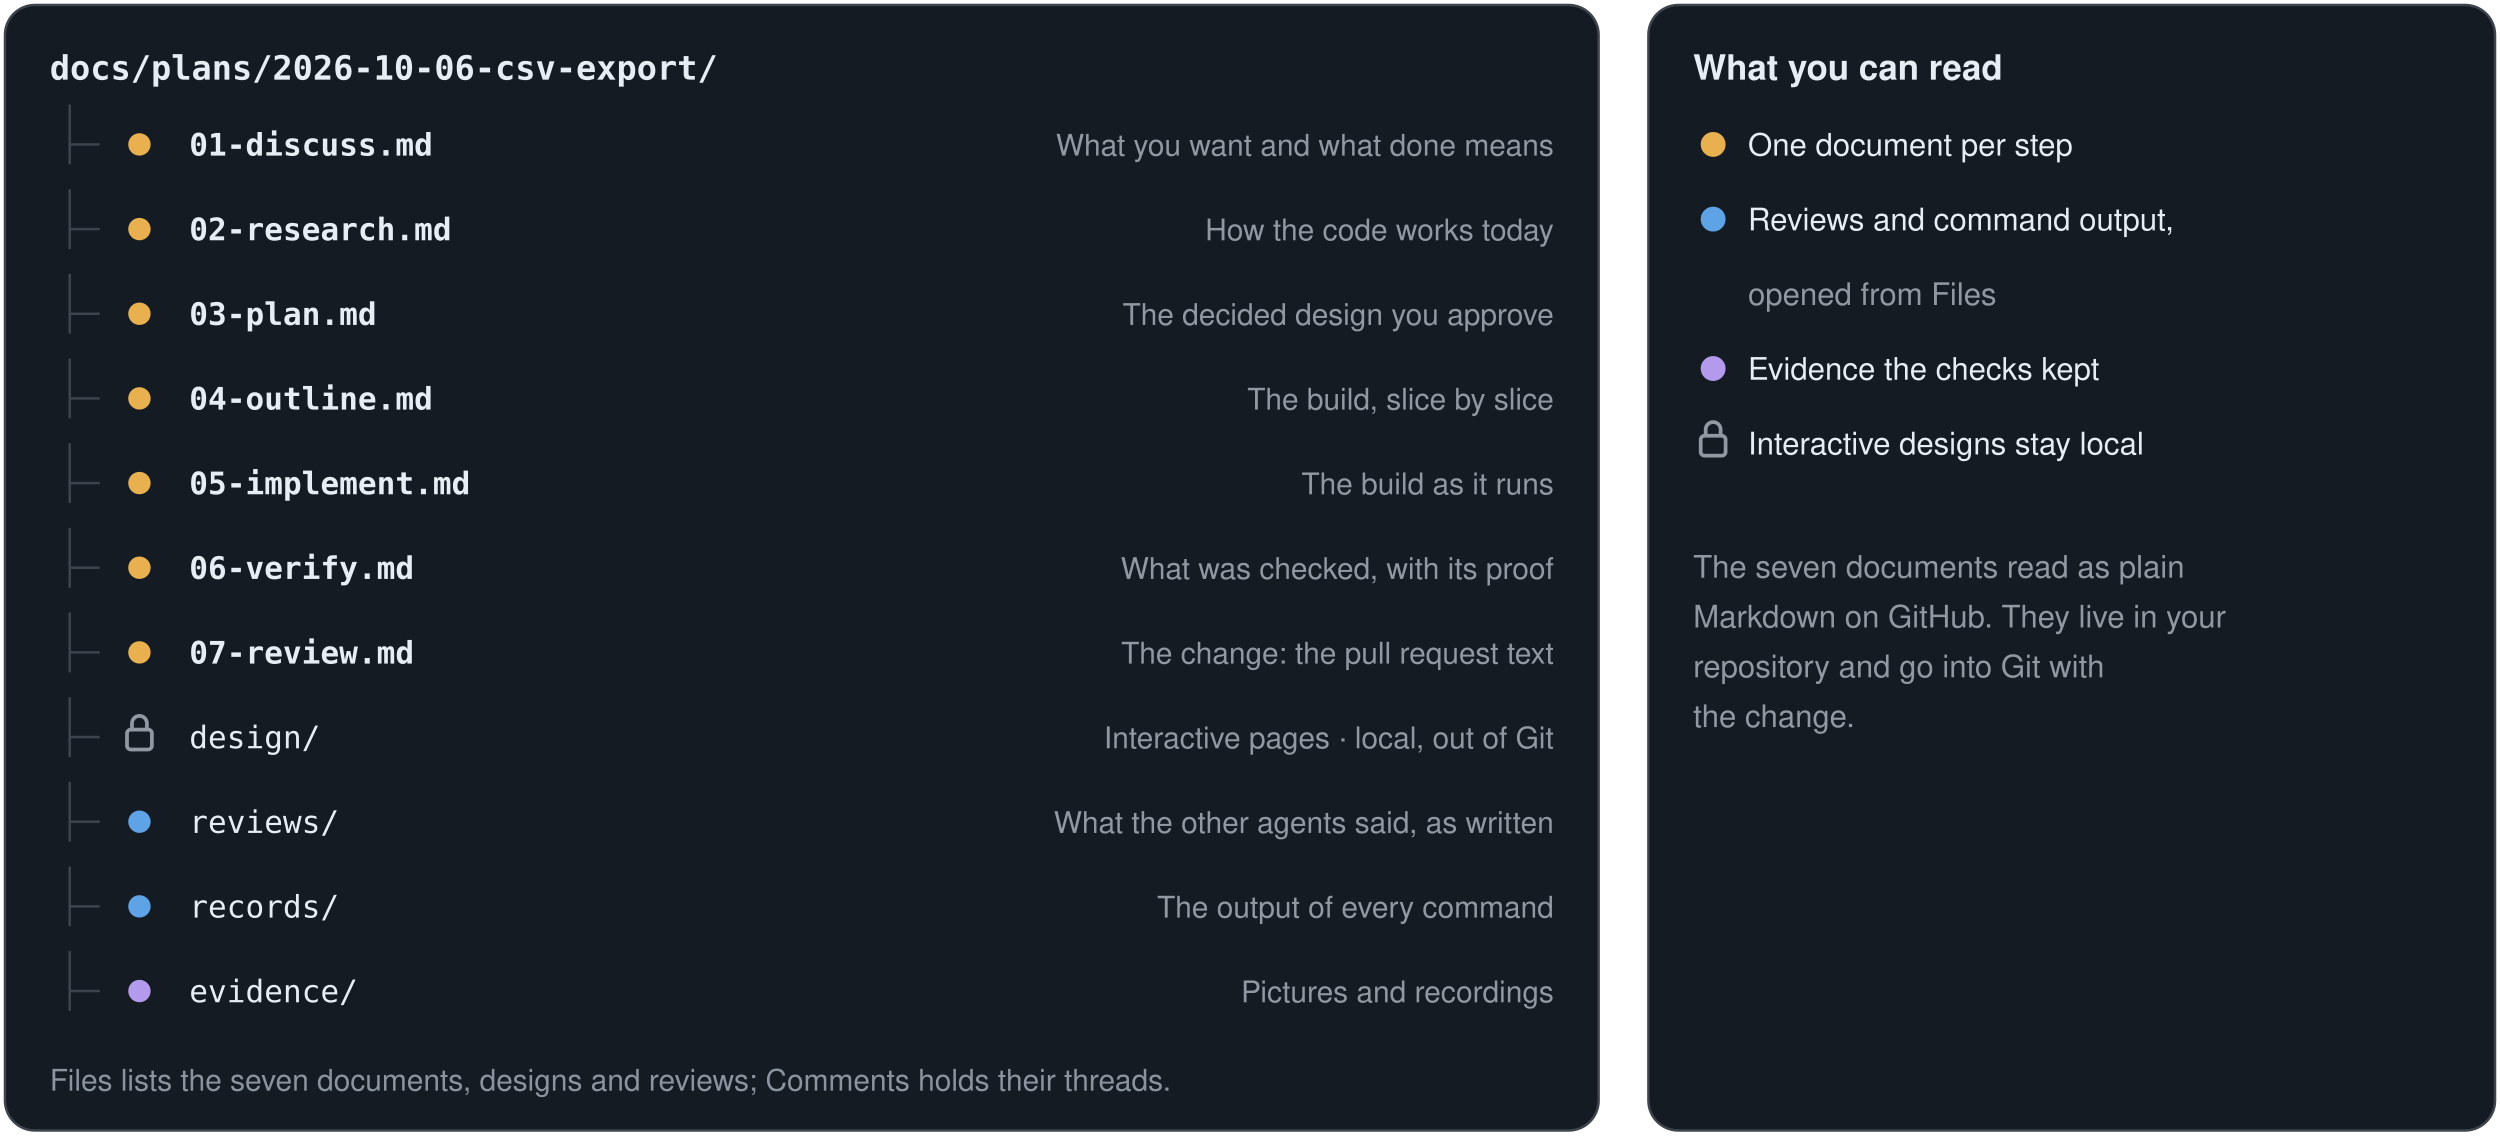
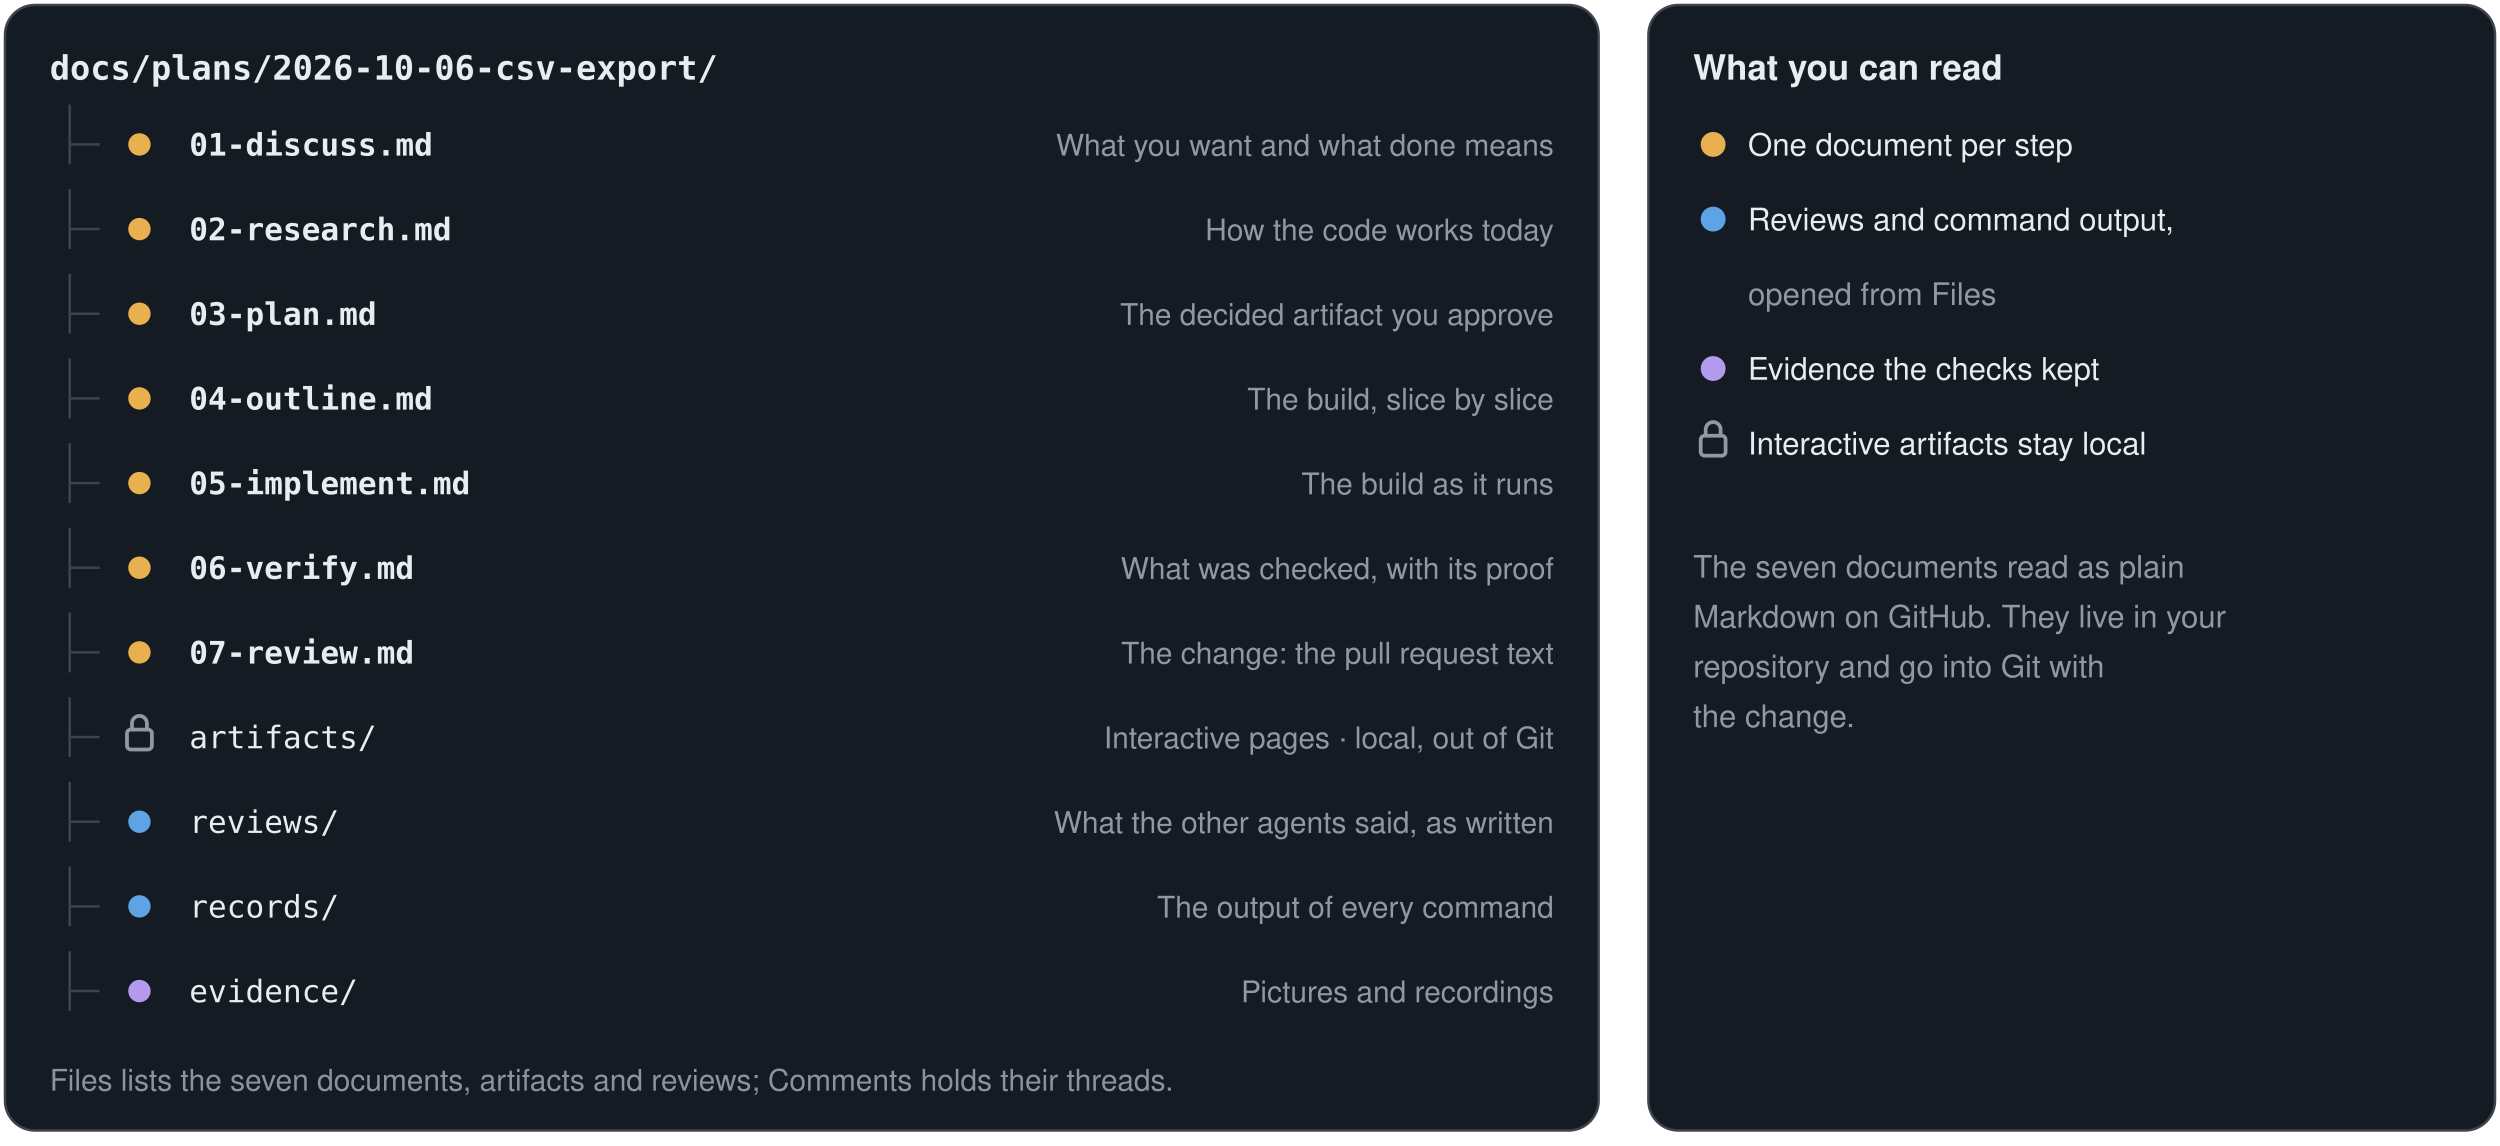
- <svg xmlns="http://www.w3.org/2000/svg" style="background:#0d1117" width="1004" height="460" viewBox="-2 -2 1004 460" role="img" aria-label="A task folder in docs/plans: seven documents, one per step, local interactive designs out of Git, reviews, command output and evidence. Files lists documents, designs and reviews">
+ <svg xmlns="http://www.w3.org/2000/svg" style="background:#0d1117" width="1004" height="460" viewBox="-2 -2 1004 460" role="img" aria-label="A task folder in docs/plans: seven documents, one per step, local interactive artifacts out of Git, reviews, command output and evidence. Files lists documents, artifacts and reviews">
  <rect x="0" y="0" width="640" height="452" rx="12" fill="#151b23" stroke="#3d444d" stroke-width="1" />
  <text x="18" y="30" font-family="ui-monospace, SFMono-Regular, Menlo, Consolas, monospace" font-size="13.5" font-weight="700" fill="#e6edf3" text-anchor="start">docs/plans/2026-10-06-csv-export/</text>
  <line x1="26" y1="40" x2="26" y2="64" stroke="#3d444d" />
  <line x1="26" y1="56" x2="38" y2="56" stroke="#3d444d" />
  <circle cx="54" cy="56" r="4.5" fill="#e8b04f" />
  <text x="74" y="60.5" font-family="ui-monospace, SFMono-Regular, Menlo, Consolas, monospace" font-size="12.5" font-weight="600" fill="#e6edf3" text-anchor="start">01-discuss.md</text>
  <text x="622" y="60.5" font-family="-apple-system, BlinkMacSystemFont, 'Segoe UI', 'Helvetica Neue', Helvetica, Arial, sans-serif" font-size="12" font-weight="400" fill="#9198a1" text-anchor="end">What you want and what done means</text>
  <line x1="26" y1="74" x2="26" y2="98" stroke="#3d444d" />
  <line x1="26" y1="90" x2="38" y2="90" stroke="#3d444d" />
  <circle cx="54" cy="90" r="4.5" fill="#e8b04f" />
  <text x="74" y="94.5" font-family="ui-monospace, SFMono-Regular, Menlo, Consolas, monospace" font-size="12.5" font-weight="600" fill="#e6edf3" text-anchor="start">02-research.md</text>
  <text x="622" y="94.5" font-family="-apple-system, BlinkMacSystemFont, 'Segoe UI', 'Helvetica Neue', Helvetica, Arial, sans-serif" font-size="12" font-weight="400" fill="#9198a1" text-anchor="end">How the code works today</text>
  <line x1="26" y1="108" x2="26" y2="132" stroke="#3d444d" />
  <line x1="26" y1="124" x2="38" y2="124" stroke="#3d444d" />
  <circle cx="54" cy="124" r="4.5" fill="#e8b04f" />
  <text x="74" y="128.5" font-family="ui-monospace, SFMono-Regular, Menlo, Consolas, monospace" font-size="12.5" font-weight="600" fill="#e6edf3" text-anchor="start">03-plan.md</text>
-   <text x="622" y="128.5" font-family="-apple-system, BlinkMacSystemFont, 'Segoe UI', 'Helvetica Neue', Helvetica, Arial, sans-serif" font-size="12" font-weight="400" fill="#9198a1" text-anchor="end">The decided design you approve</text>
+   <text x="622" y="128.5" font-family="-apple-system, BlinkMacSystemFont, 'Segoe UI', 'Helvetica Neue', Helvetica, Arial, sans-serif" font-size="12" font-weight="400" fill="#9198a1" text-anchor="end">The decided artifact you approve</text>
  <line x1="26" y1="142" x2="26" y2="166" stroke="#3d444d" />
  <line x1="26" y1="158" x2="38" y2="158" stroke="#3d444d" />
  <circle cx="54" cy="158" r="4.5" fill="#e8b04f" />
  <text x="74" y="162.5" font-family="ui-monospace, SFMono-Regular, Menlo, Consolas, monospace" font-size="12.5" font-weight="600" fill="#e6edf3" text-anchor="start">04-outline.md</text>
  <text x="622" y="162.5" font-family="-apple-system, BlinkMacSystemFont, 'Segoe UI', 'Helvetica Neue', Helvetica, Arial, sans-serif" font-size="12" font-weight="400" fill="#9198a1" text-anchor="end">The build, slice by slice</text>
  <line x1="26" y1="176" x2="26" y2="200" stroke="#3d444d" />
  <line x1="26" y1="192" x2="38" y2="192" stroke="#3d444d" />
  <circle cx="54" cy="192" r="4.5" fill="#e8b04f" />
  <text x="74" y="196.5" font-family="ui-monospace, SFMono-Regular, Menlo, Consolas, monospace" font-size="12.5" font-weight="600" fill="#e6edf3" text-anchor="start">05-implement.md</text>
  <text x="622" y="196.5" font-family="-apple-system, BlinkMacSystemFont, 'Segoe UI', 'Helvetica Neue', Helvetica, Arial, sans-serif" font-size="12" font-weight="400" fill="#9198a1" text-anchor="end">The build as it runs</text>
  <line x1="26" y1="210" x2="26" y2="234" stroke="#3d444d" />
  <line x1="26" y1="226" x2="38" y2="226" stroke="#3d444d" />
  <circle cx="54" cy="226" r="4.5" fill="#e8b04f" />
  <text x="74" y="230.5" font-family="ui-monospace, SFMono-Regular, Menlo, Consolas, monospace" font-size="12.5" font-weight="600" fill="#e6edf3" text-anchor="start">06-verify.md</text>
  <text x="622" y="230.5" font-family="-apple-system, BlinkMacSystemFont, 'Segoe UI', 'Helvetica Neue', Helvetica, Arial, sans-serif" font-size="12" font-weight="400" fill="#9198a1" text-anchor="end">What was checked, with its proof</text>
  <line x1="26" y1="244" x2="26" y2="268" stroke="#3d444d" />
  <line x1="26" y1="260" x2="38" y2="260" stroke="#3d444d" />
  <circle cx="54" cy="260" r="4.5" fill="#e8b04f" />
  <text x="74" y="264.5" font-family="ui-monospace, SFMono-Regular, Menlo, Consolas, monospace" font-size="12.5" font-weight="600" fill="#e6edf3" text-anchor="start">07-review.md</text>
  <text x="622" y="264.5" font-family="-apple-system, BlinkMacSystemFont, 'Segoe UI', 'Helvetica Neue', Helvetica, Arial, sans-serif" font-size="12" font-weight="400" fill="#9198a1" text-anchor="end">The change: the pull request text</text>
  <line x1="26" y1="278" x2="26" y2="302" stroke="#3d444d" />
  <line x1="26" y1="294" x2="38" y2="294" stroke="#3d444d" />
  <rect x="49" y="291" width="10" height="8" rx="1.5" fill="none" stroke="#9198a1" stroke-width="1.5" />
  <path d="M51 291 v-2.5 a3 3 0 0 1 6 0 v2.5" fill="none" stroke="#9198a1" stroke-width="1.5" />
-   <text x="74" y="298.5" font-family="ui-monospace, SFMono-Regular, Menlo, Consolas, monospace" font-size="12.5" font-weight="500" fill="#e6edf3" text-anchor="start">design/</text>
+   <text x="74" y="298.5" font-family="ui-monospace, SFMono-Regular, Menlo, Consolas, monospace" font-size="12.5" font-weight="500" fill="#e6edf3" text-anchor="start">artifacts/</text>
  <text x="622" y="298.5" font-family="-apple-system, BlinkMacSystemFont, 'Segoe UI', 'Helvetica Neue', Helvetica, Arial, sans-serif" font-size="12" font-weight="400" fill="#9198a1" text-anchor="end">Interactive pages · local, out of Git</text>
  <line x1="26" y1="312" x2="26" y2="336" stroke="#3d444d" />
  <line x1="26" y1="328" x2="38" y2="328" stroke="#3d444d" />
  <circle cx="54" cy="328" r="4.5" fill="#5da3e5" />
  <text x="74" y="332.5" font-family="ui-monospace, SFMono-Regular, Menlo, Consolas, monospace" font-size="12.5" font-weight="500" fill="#e6edf3" text-anchor="start">reviews/</text>
  <text x="622" y="332.5" font-family="-apple-system, BlinkMacSystemFont, 'Segoe UI', 'Helvetica Neue', Helvetica, Arial, sans-serif" font-size="12" font-weight="400" fill="#9198a1" text-anchor="end">What the other agents said, as written</text>
  <line x1="26" y1="346" x2="26" y2="370" stroke="#3d444d" />
  <line x1="26" y1="362" x2="38" y2="362" stroke="#3d444d" />
  <circle cx="54" cy="362" r="4.5" fill="#5da3e5" />
  <text x="74" y="366.5" font-family="ui-monospace, SFMono-Regular, Menlo, Consolas, monospace" font-size="12.5" font-weight="500" fill="#e6edf3" text-anchor="start">records/</text>
  <text x="622" y="366.5" font-family="-apple-system, BlinkMacSystemFont, 'Segoe UI', 'Helvetica Neue', Helvetica, Arial, sans-serif" font-size="12" font-weight="400" fill="#9198a1" text-anchor="end">The output of every command</text>
  <line x1="26" y1="380" x2="26" y2="404" stroke="#3d444d" />
  <line x1="26" y1="396" x2="38" y2="396" stroke="#3d444d" />
  <circle cx="54" cy="396" r="4.5" fill="#b49aed" />
  <text x="74" y="400.5" font-family="ui-monospace, SFMono-Regular, Menlo, Consolas, monospace" font-size="12.5" font-weight="500" fill="#e6edf3" text-anchor="start">evidence/</text>
  <text x="622" y="400.5" font-family="-apple-system, BlinkMacSystemFont, 'Segoe UI', 'Helvetica Neue', Helvetica, Arial, sans-serif" font-size="12" font-weight="400" fill="#9198a1" text-anchor="end">Pictures and recordings</text>
-   <text x="18" y="436" font-family="-apple-system, BlinkMacSystemFont, 'Segoe UI', 'Helvetica Neue', Helvetica, Arial, sans-serif" font-size="12" font-weight="500" fill="#8b949e" text-anchor="start">Files lists the seven documents, designs and reviews; Comments holds their threads.</text>
+   <text x="18" y="436" font-family="-apple-system, BlinkMacSystemFont, 'Segoe UI', 'Helvetica Neue', Helvetica, Arial, sans-serif" font-size="12" font-weight="500" fill="#8b949e" text-anchor="start">Files lists the seven documents, artifacts and reviews; Comments holds their threads.</text>
  <rect x="660" y="0" width="340" height="452" rx="12" fill="#151b23" stroke="#3d444d" stroke-width="1" />
  <text x="678" y="30" font-family="-apple-system, BlinkMacSystemFont, 'Segoe UI', 'Helvetica Neue', Helvetica, Arial, sans-serif" font-size="14" font-weight="650" fill="#e6edf3" text-anchor="start">What you can read</text>
  <circle cx="686" cy="56" r="5" fill="#e8b04f" />
  <text x="700" y="60.5" font-family="-apple-system, BlinkMacSystemFont, 'Segoe UI', 'Helvetica Neue', Helvetica, Arial, sans-serif" font-size="12.5" font-weight="500" fill="#e6edf3" text-anchor="start">One document per step</text>
  <circle cx="686" cy="86" r="5" fill="#5da3e5" />
  <text x="700" y="90.5" font-family="-apple-system, BlinkMacSystemFont, 'Segoe UI', 'Helvetica Neue', Helvetica, Arial, sans-serif" font-size="12.5" font-weight="500" fill="#e6edf3" text-anchor="start">Reviews and command output,</text>
  <text x="700" y="120.5" font-family="-apple-system, BlinkMacSystemFont, 'Segoe UI', 'Helvetica Neue', Helvetica, Arial, sans-serif" font-size="12.5" font-weight="500" fill="#9198a1" text-anchor="start">opened from Files</text>
  <circle cx="686" cy="146" r="5" fill="#b49aed" />
  <text x="700" y="150.5" font-family="-apple-system, BlinkMacSystemFont, 'Segoe UI', 'Helvetica Neue', Helvetica, Arial, sans-serif" font-size="12.5" font-weight="500" fill="#e6edf3" text-anchor="start">Evidence the checks kept</text>
  <rect x="681" y="173" width="10" height="8" rx="1.5" fill="none" stroke="#9198a1" stroke-width="1.5" />
  <path d="M683 173 v-2.5 a3 3 0 0 1 6 0 v2.5" fill="none" stroke="#9198a1" stroke-width="1.5" />
-   <text x="700" y="180.5" font-family="-apple-system, BlinkMacSystemFont, 'Segoe UI', 'Helvetica Neue', Helvetica, Arial, sans-serif" font-size="12.5" font-weight="500" fill="#e6edf3" text-anchor="start">Interactive designs stay local</text>
+   <text x="700" y="180.5" font-family="-apple-system, BlinkMacSystemFont, 'Segoe UI', 'Helvetica Neue', Helvetica, Arial, sans-serif" font-size="12.5" font-weight="500" fill="#e6edf3" text-anchor="start">Interactive artifacts stay local</text>
  <text x="678" y="230" font-family="-apple-system, BlinkMacSystemFont, 'Segoe UI', 'Helvetica Neue', Helvetica, Arial, sans-serif" font-size="12.5" font-weight="400" fill="#9198a1" text-anchor="start">The seven documents read as plain</text>
  <text x="678" y="250" font-family="-apple-system, BlinkMacSystemFont, 'Segoe UI', 'Helvetica Neue', Helvetica, Arial, sans-serif" font-size="12.5" font-weight="400" fill="#9198a1" text-anchor="start">Markdown on GitHub. They live in your</text>
  <text x="678" y="270" font-family="-apple-system, BlinkMacSystemFont, 'Segoe UI', 'Helvetica Neue', Helvetica, Arial, sans-serif" font-size="12.5" font-weight="400" fill="#9198a1" text-anchor="start">repository and go into Git with</text>
  <text x="678" y="290" font-family="-apple-system, BlinkMacSystemFont, 'Segoe UI', 'Helvetica Neue', Helvetica, Arial, sans-serif" font-size="12.5" font-weight="400" fill="#9198a1" text-anchor="start">the change.</text>
</svg>
